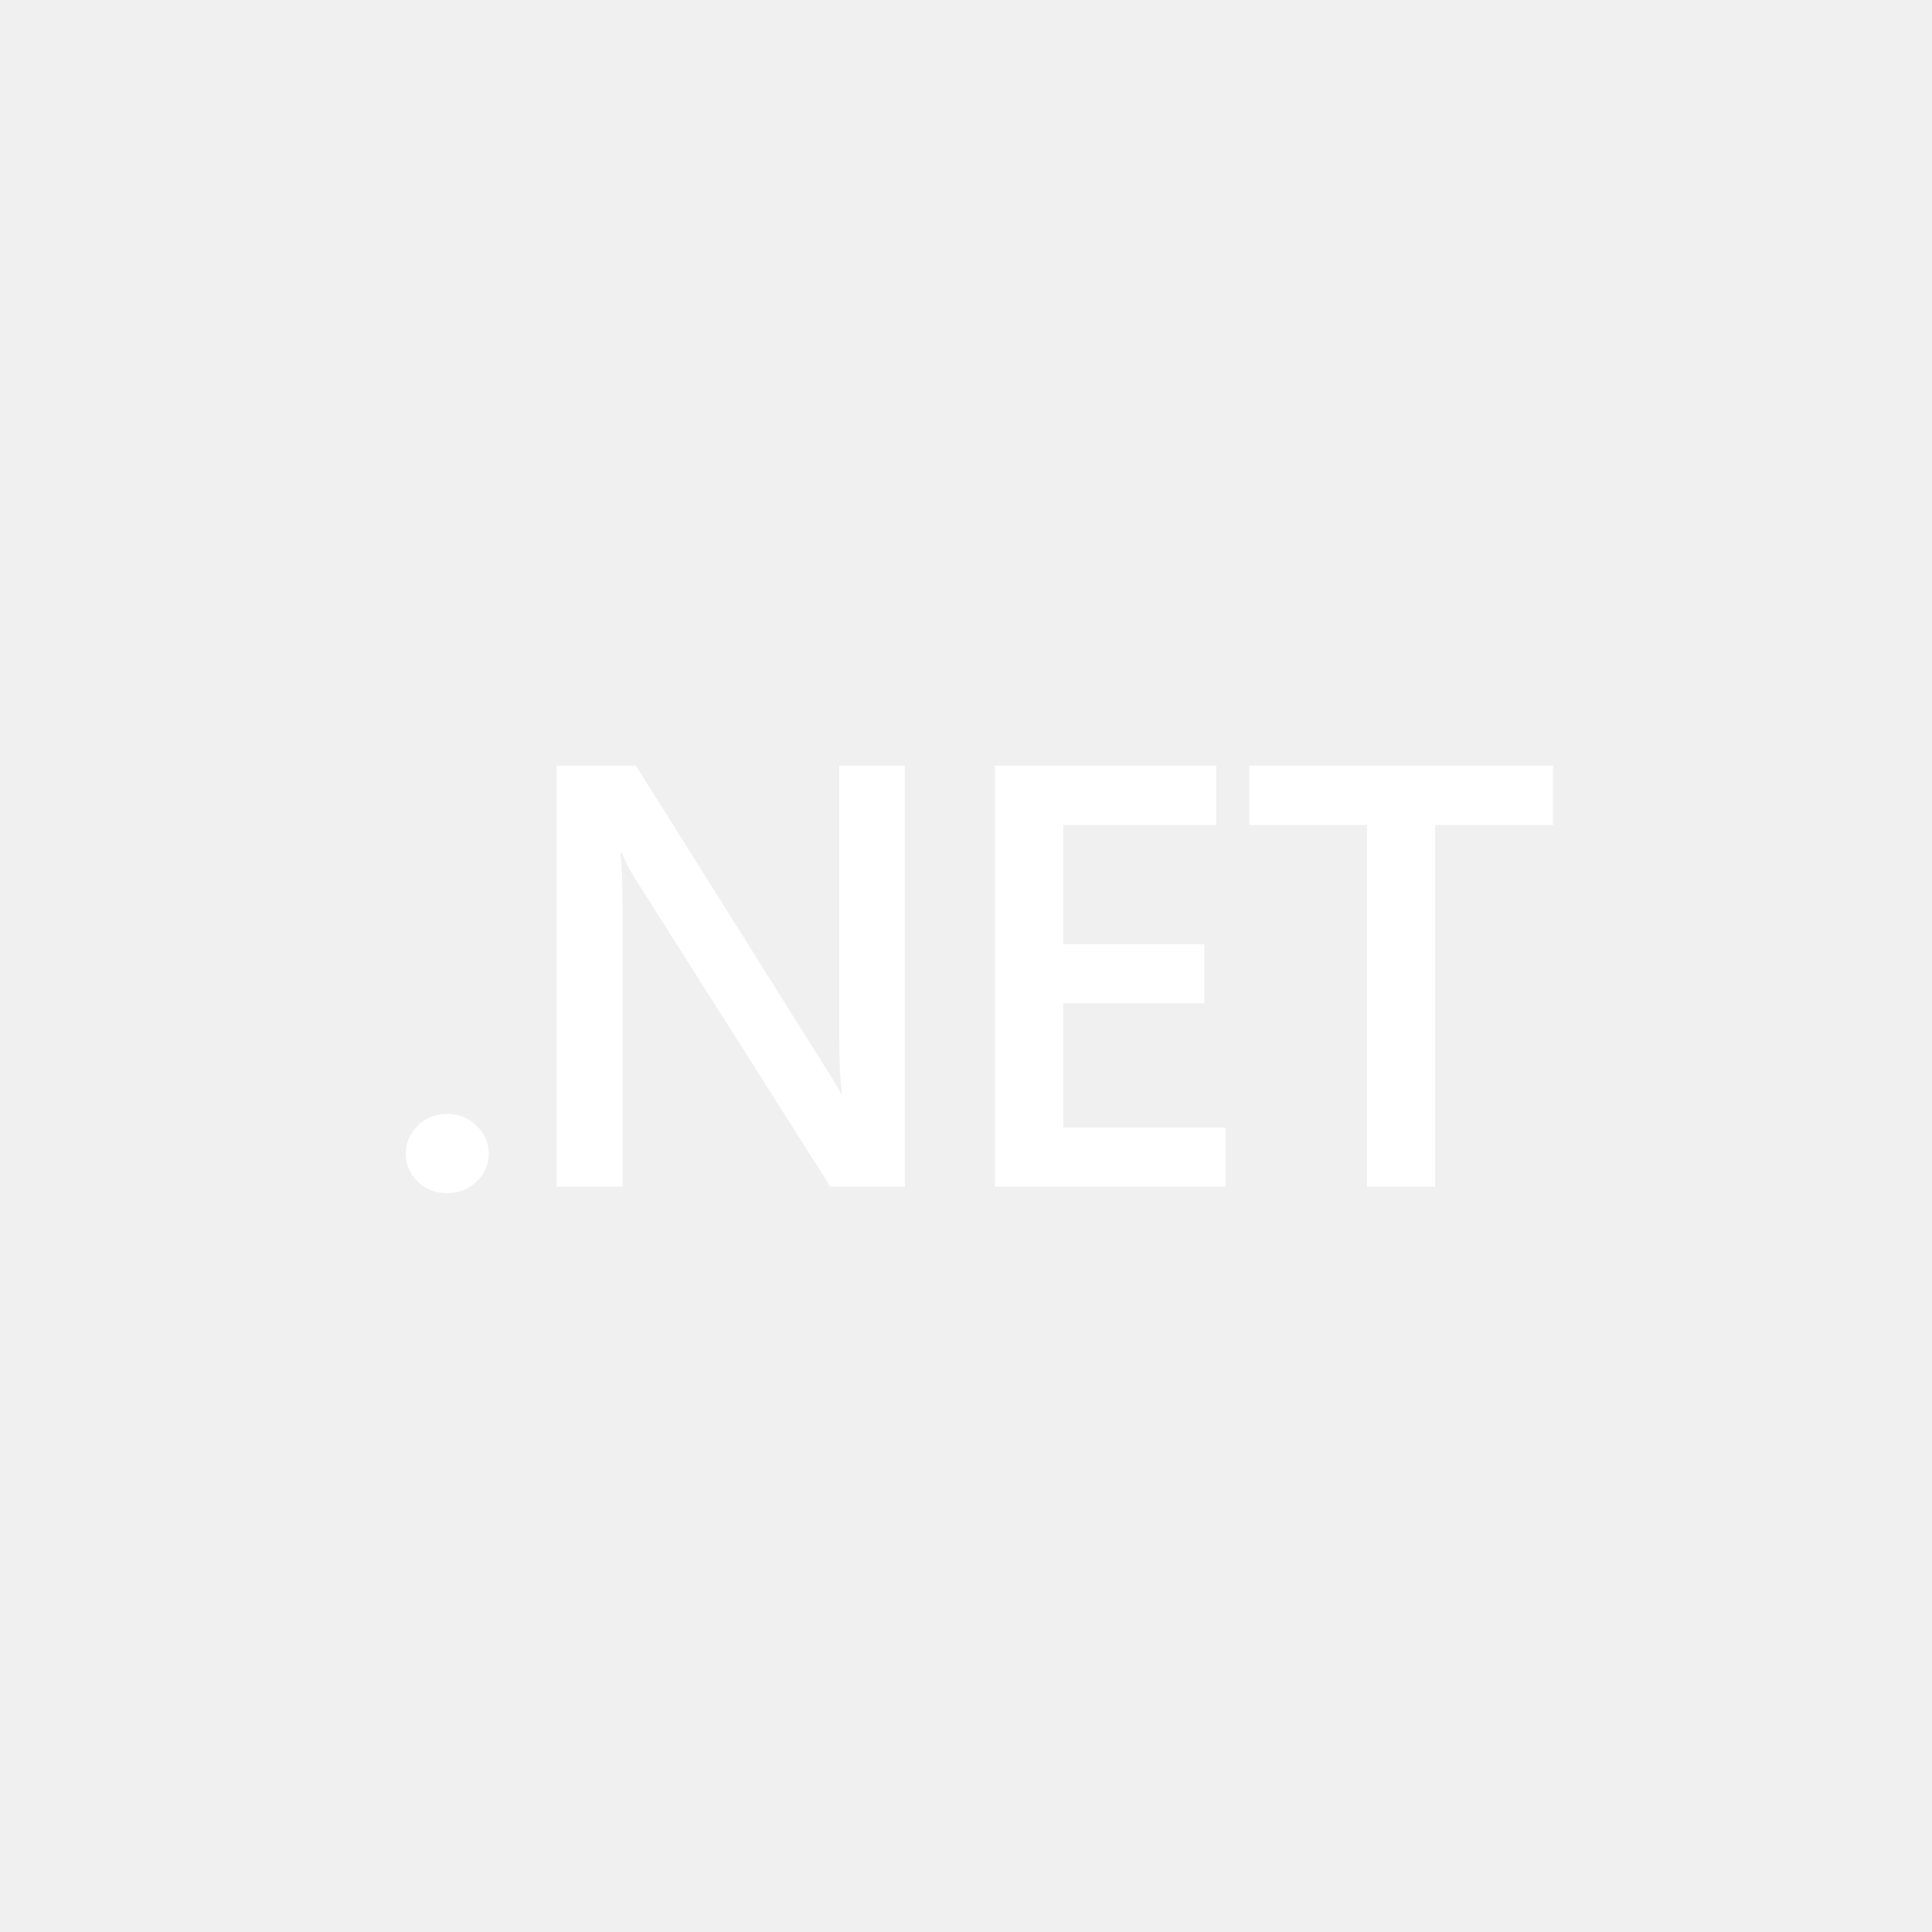
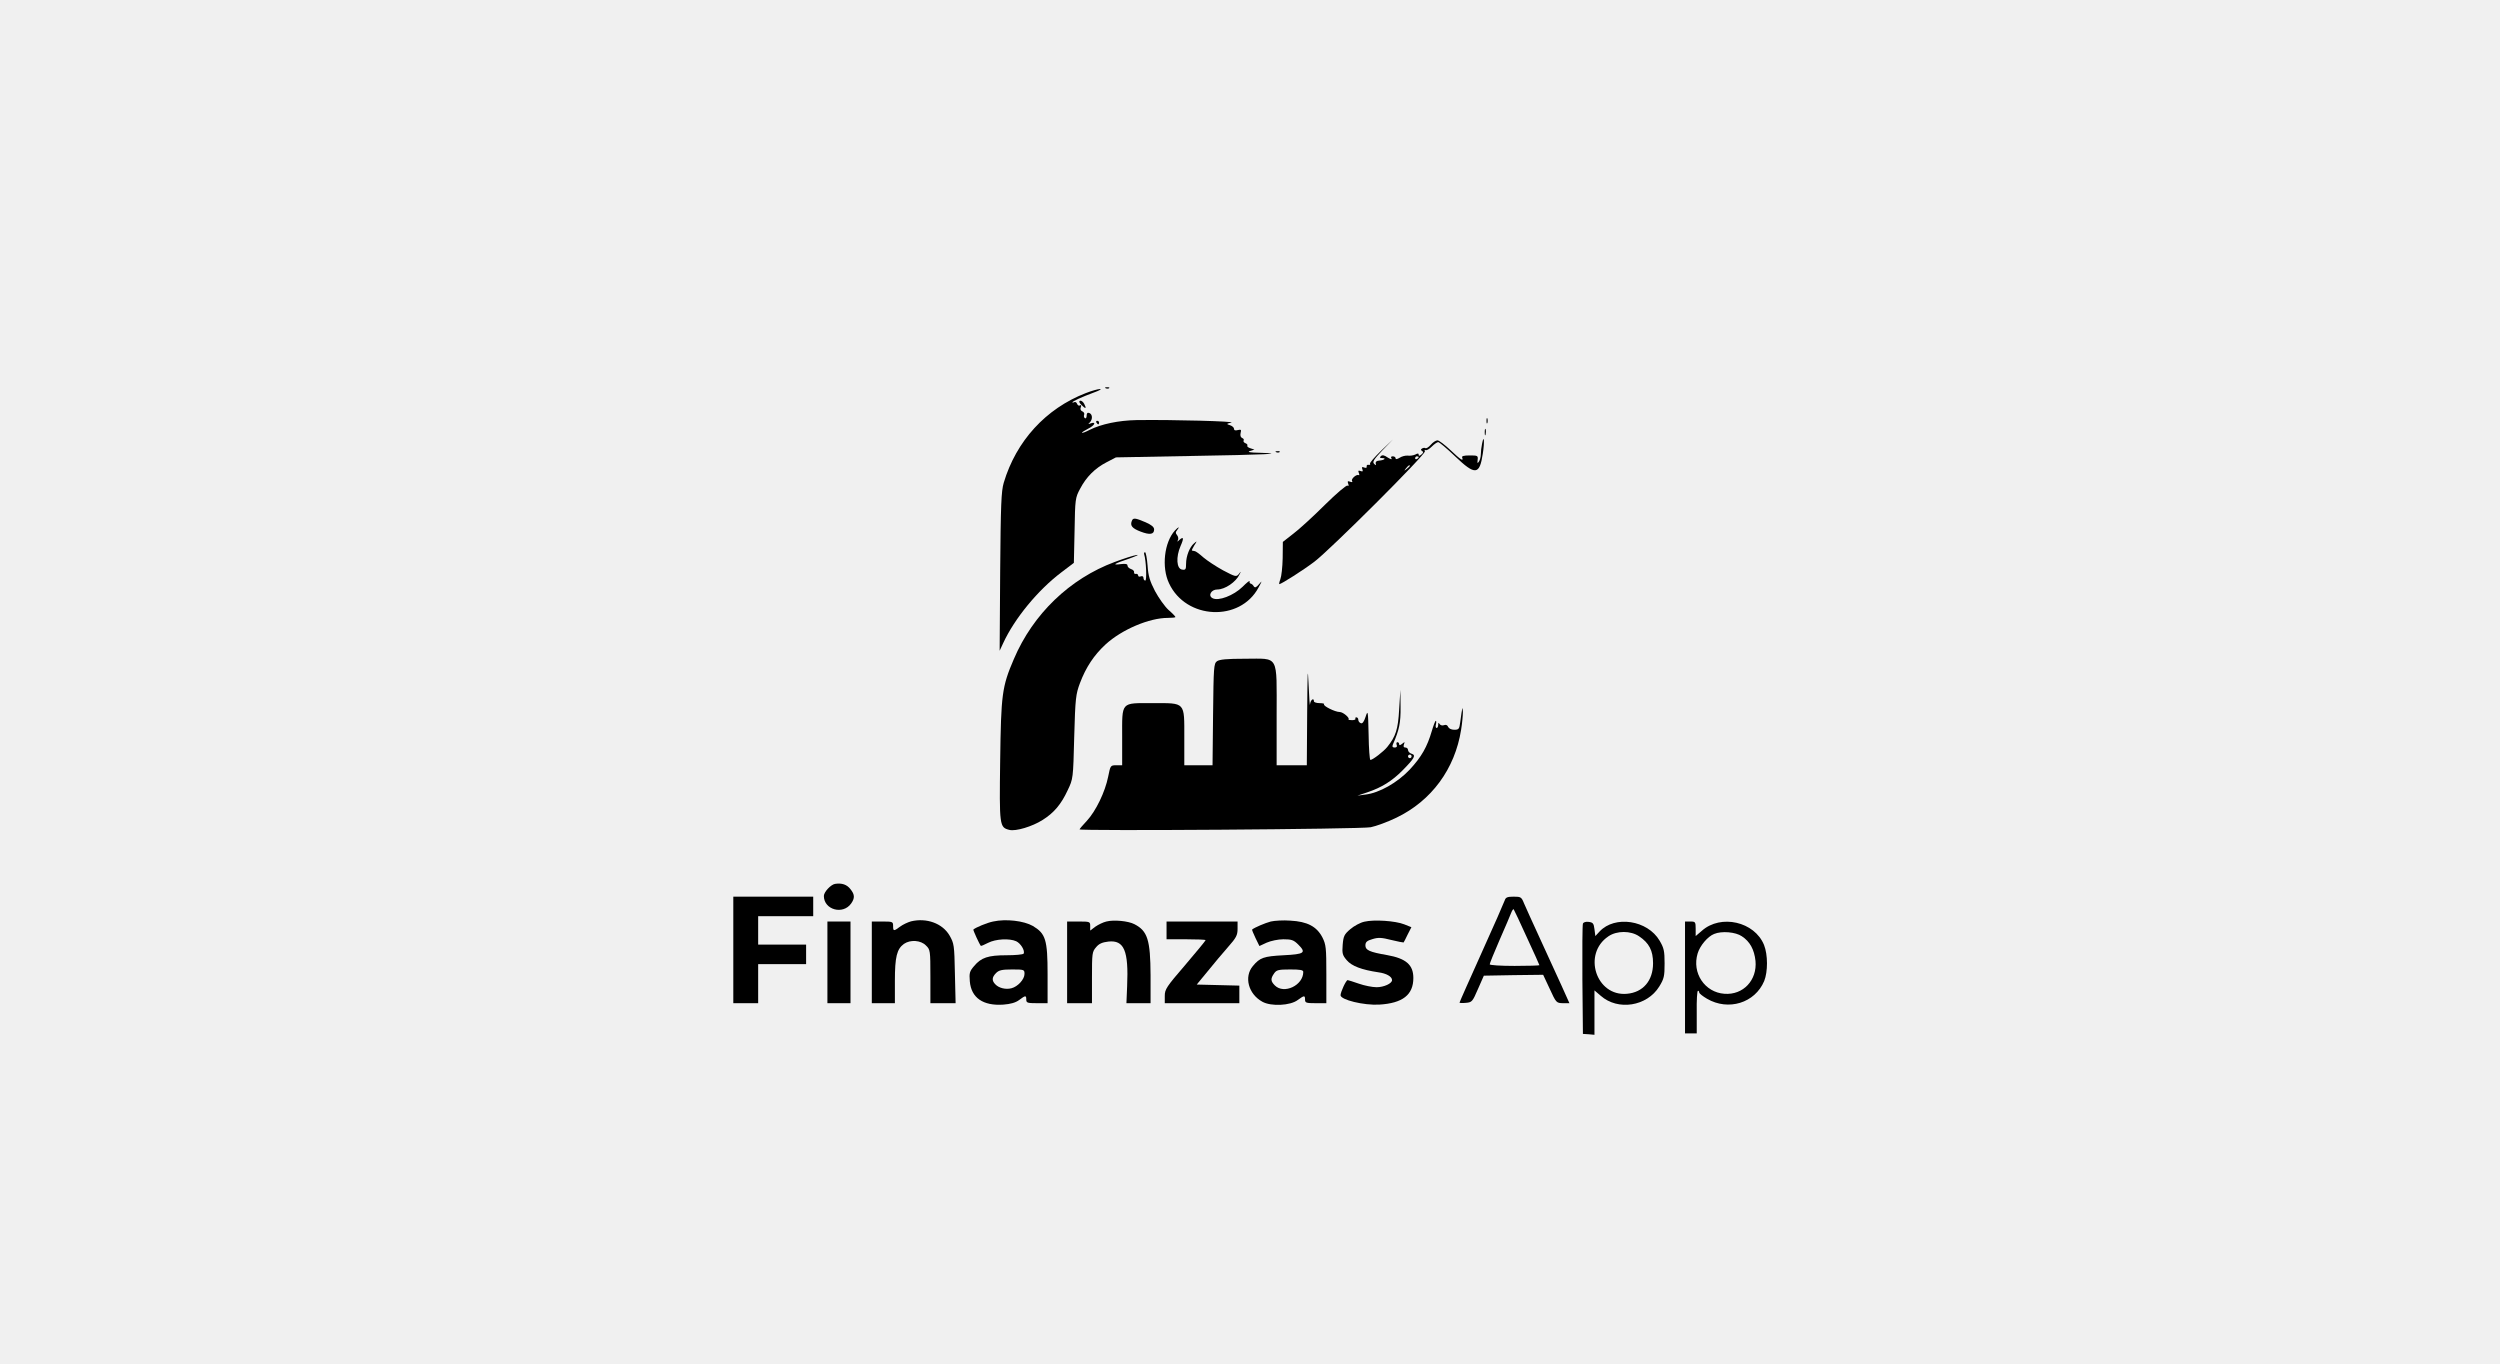
- <svg xmlns="http://www.w3.org/2000/svg" width="456" height="456" viewBox="0 0 456 456" version="1.1" xml:space="preserve" style="fill-rule:evenodd;clip-rule:evenodd;stroke-linejoin:round;stroke-miterlimit:2;">
-   <path d="m 105.5,281.609 c -2.703,0 -5.001,-0.9 -6.893,-2.702 -1.892,-1.848 -2.838,-4.042 -2.838,-6.582 0,-2.587 0.946,-4.804 2.838,-6.652 1.892,-1.848 4.19,-2.772 6.893,-2.772 2.748,0 5.068,0.924 6.96,2.772 1.937,1.848 2.906,4.064 2.906,6.652 0,2.54 -0.968,4.734 -2.906,6.582 -1.892,1.802 -4.212,2.702 -6.96,2.702 z" style="fill:#ffffff;fill-rule:nonzero;stroke-width:0.838" />
-   <path d="M 213.561,280.084 H 195.99 L 149.7,207.054 c -1.171,-1.848 -2.14,-3.765 -2.906,-5.751 h -0.406 c 0.361,2.125 0.541,6.675 0.541,13.65 v 65.132 h -15.543 v -99.36 h 18.719 l 44.737,71.298 c 1.892,2.957 3.109,4.989 3.649,6.098 h 0.27 c -0.45,-2.632 -0.676,-7.09 -0.676,-13.373 v -64.023 h 15.476 z" style="fill:#ffffff;fill-rule:nonzero;stroke-width:0.838" />
-   <path d="m 289.251,280.084 h -54.401 v -99.36 h 52.238 v 13.997 h -36.154 v 28.131 h 33.316 v 13.927 h -33.316 v 29.378 h 38.316 z" style="fill:#ffffff;fill-rule:nonzero;stroke-width:0.838" />
-   <path d="M 366.565,194.721 H 338.722 v 85.363 h -16.084 v -85.363 h -27.775 v -13.997 h 71.701 z" style="fill:#ffffff;fill-rule:nonzero;stroke-width:0.838" />
+ <svg xmlns="http://www.w3.org/2000/svg" version="1.0" width="1408pt" height="768pt" viewBox="0 0 1408 768" preserveAspectRatio="xMidYMid meet">
+   <g transform="translate(0,768) scale(0.1,-0.1)" fill="#000000" stroke="none">
+     <path d="M6228 5493 c7 -3 16 -2 19 1 4 3 -2 6 -13 5 -11 0 -14 -3 -6 -6z" />
+     <path d="M6115 5466 c-225 -87 -392 -270 -462 -505 -14 -48 -17 -123 -20 -501 l-3 -445 20 43 c64 139 196 299 327 398 l71 54 4 182 c3 177 4 185 31 235 35 67 84 116 150 150 l52 27 425 8 c419 7 541 13 385 18 -57 1 -73 4 -55 10 l25 8 -22 7 c-13 4 -21 11 -18 15 3 4 -2 11 -11 14 -8 3 -13 10 -10 15 3 5 0 11 -8 14 -9 4 -12 14 -9 28 5 19 3 21 -15 17 -14 -4 -22 -2 -22 7 0 7 -10 16 -22 20 -22 7 -22 8 7 15 29 7 -328 17 -535 14 -100 -2 -197 -22 -263 -55 -21 -11 -41 -19 -43 -16 -2 2 14 12 35 23 37 18 48 42 12 29 -13 -5 -14 -4 -3 6 17 18 15 46 -3 53 -10 4 -15 -1 -15 -15 0 -11 -4 -18 -10 -14 -5 3 -7 12 -4 19 3 7 -2 16 -10 19 -10 4 -13 13 -9 23 4 11 2 15 -4 11 -6 -4 -14 0 -17 9 -3 8 -10 12 -16 9 -5 -3 -10 -4 -10 -1 0 6 50 29 125 57 28 10 41 18 30 18 -11 0 -47 -10 -80 -23z" />
+     <path d="M6083 5423 c-8 -3 -5 -11 8 -24 24 -24 30 -22 15 7 -6 11 -16 19 -23 17z" />
+     <path d="M8372 5310 c0 -14 2 -19 5 -12 2 6 2 18 0 25 -3 6 -5 1 -5 -13z" />
+     <path d="M6175 5300 c3 -5 8 -10 11 -10 2 0 4 5 4 10 0 6 -5 10 -11 10 -5 0 -7 -4 -4 -10z" />
+     <path d="M8362 5245 c0 -16 2 -22 5 -12 2 9 2 23 0 30 -3 6 -5 -1 -5 -18z" />
+     <path d="M8347 5181 c-4 -18 -7 -45 -7 -60 0 -14 -5 -33 -11 -41 -8 -12 -9 -10 -7 10 3 24 0 25 -45 25 -34 0 -46 -4 -42 -12 9 -24 -8 -13 -66 42 -32 30 -65 55 -73 55 -9 0 -26 -11 -38 -25 -11 -13 -25 -22 -30 -19 -4 3 -13 2 -19 -2 -8 -5 -8 -8 0 -14 9 -5 8 -10 -4 -20 -11 -9 -15 -9 -15 -1 0 8 -5 9 -19 1 -11 -5 -30 -8 -43 -6 -13 1 -33 -4 -45 -12 -15 -9 -23 -10 -23 -3 0 6 -7 11 -16 11 -10 0 -12 -5 -7 -12 4 -7 -5 -5 -21 5 -20 14 -31 16 -39 8 -8 -8 -6 -11 8 -11 25 0 11 -12 -17 -14 -15 -1 -22 -7 -20 -16 3 -12 1 -13 -9 -2 -11 10 -2 24 46 75 l60 62 -67 -64 c-37 -36 -65 -68 -62 -73 3 -5 0 -7 -8 -6 -7 2 -12 -2 -11 -9 2 -8 -4 -10 -14 -6 -12 5 -15 2 -10 -10 4 -12 2 -14 -10 -10 -13 5 -15 2 -10 -11 4 -9 3 -15 -1 -12 -12 7 -45 -22 -37 -33 4 -7 0 -8 -11 -4 -14 5 -16 3 -11 -11 4 -11 3 -15 -4 -11 -6 4 -63 -45 -127 -108 -64 -64 -144 -137 -177 -162 l-60 -47 -1 -92 c-1 -50 -7 -103 -13 -118 -6 -16 -8 -28 -6 -28 11 0 138 81 197 126 90 68 629 606 623 622 -3 7 -1 10 4 7 6 -3 21 6 35 20 14 14 30 25 36 25 6 0 49 -36 95 -80 113 -108 138 -106 156 14 11 69 7 115 -4 57z m-357 -75 c0 -3 -4 -8 -10 -11 -5 -3 -10 -1 -10 4 0 6 5 11 10 11 6 0 10 -2 10 -4z m-50 -50 c0 -2 -8 -10 -17 -17 -16 -13 -17 -12 -4 4 13 16 21 21 21 13z" />
+     <path d="M7188 5133 c7 -3 16 -2 19 1 4 3 -2 6 -13 5 -11 0 -14 -3 -6 -6z" />
+     <path d="M6374 4745 c-10 -26 3 -41 50 -59 52 -20 76 -16 76 12 0 14 -15 26 -49 41 -59 25 -70 26 -77 6z" />
+     <path d="M6617 4692 c-60 -66 -76 -207 -33 -297 95 -205 400 -219 504 -24 21 39 22 41 3 19 -16 -19 -23 -22 -30 -12 -4 8 -12 14 -17 15 -5 1 -8 7 -6 13 1 7 -17 -8 -40 -31 -50 -49 -136 -82 -169 -64 -27 14 -8 49 27 49 43 0 105 42 125 85 10 19 9 19 -4 2 -14 -17 -19 -16 -89 21 -40 22 -90 55 -111 73 -21 19 -43 35 -48 35 -5 1 -12 2 -15 3 -4 0 2 13 12 29 17 26 17 27 -1 12 -25 -21 -45 -72 -45 -115 0 -32 -3 -36 -22 -33 -32 4 -36 71 -9 133 20 45 17 56 -8 33 -11 -11 -12 -10 -7 0 4 7 2 19 -4 27 -10 12 -10 18 0 30 17 21 7 19 -13 -3z" />
+     <path d="M6444 4558 c11 -35 16 -148 6 -148 -5 0 -10 7 -10 15 0 9 -6 12 -15 9 -8 -4 -15 -1 -15 5 0 6 -6 10 -12 9 -7 -2 -12 2 -11 9 2 6 -6 15 -17 18 -11 4 -20 12 -20 20 0 9 -11 11 -37 8 -53 -7 -40 2 47 31 41 15 59 23 40 20 -19 -3 -74 -21 -122 -39 -253 -94 -460 -293 -568 -547 -67 -156 -72 -198 -77 -571 -5 -370 -4 -377 52 -391 36 -9 129 19 187 56 64 40 105 89 141 167 31 65 31 65 37 301 6 218 9 240 32 302 34 90 79 158 145 219 92 84 246 149 350 149 24 0 43 2 43 5 0 3 -17 21 -39 40 -21 19 -55 67 -76 106 -29 56 -38 85 -42 145 -3 40 -10 74 -14 74 -5 0 -7 -6 -5 -12z" />
+     <path d="M6854 3956 c-18 -14 -19 -31 -22 -300 l-3 -286 -79 0 -80 0 0 155 c0 204 8 195 -178 195 -182 0 -172 11 -172 -193 l0 -157 -33 0 c-33 0 -33 -1 -46 -65 -17 -85 -69 -193 -120 -248 -23 -24 -41 -46 -41 -48 0 -10 1589 1 1640 12 30 6 96 30 145 54 197 95 329 274 364 495 6 36 10 81 10 100 -2 37 -3 30 -15 -57 -5 -39 -8 -43 -34 -43 -16 0 -30 7 -34 16 -4 10 -12 14 -23 10 -9 -4 -20 -1 -25 6 -6 10 -8 8 -8 -4 0 -10 -4 -18 -9 -18 -5 0 -7 9 -4 20 3 11 3 20 -1 20 -3 0 -13 -26 -22 -57 -26 -89 -58 -146 -125 -218 -69 -73 -171 -131 -249 -140 l-45 -6 57 19 c80 27 139 64 198 124 67 68 76 85 50 93 -11 3 -20 13 -20 21 0 8 -7 14 -15 14 -10 0 -12 6 -8 18 6 15 5 15 -10 3 -11 -9 -17 -10 -17 -2 0 6 -4 11 -10 11 -5 0 -7 -7 -4 -15 4 -10 0 -15 -11 -15 -13 0 -15 5 -10 18 36 82 44 122 43 212 l-1 95 -7 -110 c-6 -112 -19 -153 -67 -212 -20 -25 -82 -73 -95 -73 -4 0 -9 64 -10 143 -3 136 -4 140 -17 100 -9 -28 -18 -40 -27 -36 -8 3 -14 11 -14 19 0 8 -5 14 -11 14 -5 0 -8 -4 -5 -8 2 -4 -6 -8 -19 -8 -14 0 -23 2 -20 4 8 9 -31 42 -50 42 -26 0 -96 35 -88 44 4 3 -8 6 -25 6 -18 0 -32 5 -32 10 0 24 -20 7 -22 -17 -1 -16 -5 35 -8 112 -5 111 -6 78 -8 -157 l-2 -298 -85 0 -85 0 0 280 c0 349 16 320 -178 320 -104 0 -143 -4 -158 -14z m1096 -536 c0 -5 -4 -10 -10 -10 -5 0 -10 5 -10 10 0 6 5 10 10 10 6 0 10 -4 10 -10z" />
+     <path d="M4703 2702 c-24 -4 -63 -46 -63 -68 0 -78 108 -108 154 -42 21 30 20 50 -4 80 -20 26 -48 36 -87 30z" />
+     <path d="M4130 2330 l0 -300 70 0 70 0 0 110 0 110 135 0 135 0 0 55 0 55 -135 0 -135 0 0 80 0 80 155 0 155 0 0 55 0 55 -225 0 -225 0 0 -300z" />
+     <path d="M8475 2610 c-4 -12 -62 -145 -131 -297 -68 -151 -124 -277 -124 -280 0 -2 16 -3 36 -1 34 3 37 6 68 78 l33 75 167 3 167 2 37 -79 c36 -79 38 -80 74 -81 l37 0 -44 98 c-24 53 -78 171 -120 262 -42 91 -83 182 -92 203 -14 35 -18 37 -58 37 -35 0 -45 -4 -50 -20z m124 -209 c39 -84 71 -155 71 -157 0 -2 -63 -4 -140 -4 -79 0 -140 4 -140 9 0 5 25 67 56 138 31 70 60 139 65 152 5 13 11 22 14 20 2 -3 36 -73 74 -158z" />
+     <path d="M5131 2491 c-18 -5 -46 -18 -62 -30 -36 -27 -39 -26 -39 4 0 24 -3 25 -60 25 l-60 0 0 -230 0 -230 65 0 65 0 0 125 c0 136 11 180 51 209 36 25 95 21 124 -9 24 -23 25 -28 25 -175 l0 -150 71 0 71 0 -4 168 c-3 160 -5 169 -30 213 -40 69 -130 101 -217 80z" />
+     <path d="M5593 2490 c-34 -7 -97 -33 -111 -45 -3 -2 34 -83 42 -92 1 -2 20 6 41 17 43 22 120 26 158 9 26 -12 51 -54 42 -70 -4 -5 -47 -9 -96 -9 -104 0 -143 -13 -183 -61 -25 -29 -28 -39 -24 -86 8 -93 75 -139 189 -131 40 3 69 11 89 26 36 27 40 27 40 2 0 -18 7 -20 60 -20 l60 0 0 163 c0 195 -11 229 -83 272 -51 29 -151 41 -224 25z m177 -295 c0 -31 -38 -72 -74 -81 -32 -8 -70 1 -90 22 -21 21 -20 40 4 64 16 16 33 20 90 20 68 0 70 -1 70 -25z" />
+     <path d="M6231 2490 c-18 -4 -46 -18 -62 -29 l-29 -22 0 26 c0 24 -2 25 -65 25 l-65 0 0 -230 0 -230 70 0 70 0 0 144 c0 136 1 146 23 171 16 20 35 28 69 32 89 10 115 -51 106 -252 l-4 -95 68 0 68 0 0 158 c-1 199 -17 249 -91 287 -34 18 -116 26 -158 15z" />
+     <path d="M7157 2490 c-31 -8 -92 -34 -105 -45 -2 -1 7 -23 19 -48 l22 -45 41 19 c23 10 64 19 94 19 46 0 58 -4 84 -30 46 -46 35 -54 -83 -60 -112 -6 -133 -13 -173 -61 -51 -61 -25 -158 54 -201 49 -27 157 -22 199 10 37 27 41 27 41 2 0 -18 7 -20 60 -20 l60 0 0 163 c0 149 -2 167 -22 207 -32 62 -85 90 -181 95 -39 3 -89 0 -110 -5z m183 -284 c0 -76 -109 -127 -160 -76 -24 24 -25 38 -4 68 13 19 24 22 90 22 58 0 74 -3 74 -14z" />
+     <path d="M7684 2489 c-23 -5 -58 -24 -79 -42 -34 -29 -39 -39 -43 -88 -4 -49 -1 -59 23 -87 28 -33 84 -54 178 -68 45 -6 77 -24 77 -44 0 -19 -46 -40 -87 -40 -24 0 -69 9 -100 20 -32 11 -60 20 -63 20 -9 0 -40 -67 -40 -85 0 -26 131 -58 218 -53 132 8 192 55 192 150 0 74 -41 110 -148 129 -99 17 -122 28 -122 54 0 19 8 27 40 36 32 10 51 9 106 -5 37 -9 68 -15 69 -14 2 2 12 22 23 45 l21 41 -40 16 c-50 20 -171 28 -225 15z" />
+     <path d="M4660 2260 l0 -230 65 0 65 0 0 230 0 230 -65 0 -65 0 0 -230z" />
+     <path d="M6570 2440 l0 -50 110 0 c61 0 110 -2 110 -5 0 -3 -52 -66 -115 -140 -106 -123 -115 -137 -115 -174 l0 -41 210 0 210 0 0 50 0 49 -120 3 -120 3 61 74 c33 41 85 103 115 137 47 53 54 67 54 103 l0 41 -200 0 -200 0 0 -50z" />
+     <path d="M8915 2478 c-3 -7 -4 -150 -3 -317 l3 -304 33 -2 32 -3 0 125 0 125 35 -30 c97 -86 261 -60 330 52 27 44 30 58 30 130 0 71 -4 87 -28 128 -68 116 -252 144 -338 52 l-24 -26 -5 39 c-4 33 -9 38 -33 41 -16 2 -29 -2 -32 -10z m316 -71 c57 -38 79 -81 79 -152 0 -98 -56 -164 -147 -172 -174 -16 -252 225 -104 324 47 32 125 32 172 0z" />
+     <path d="M9490 2175 l0 -315 33 0 33 0 0 120 c-1 66 2 120 7 120 4 0 7 -4 7 -10 0 -5 20 -21 44 -35 120 -70 270 -24 322 100 21 52 21 148 -1 203 -53 131 -243 175 -350 80 l-35 -30 0 41 c0 39 -2 41 -30 41 l-30 0 0 -315z m320 232 c46 -30 70 -75 77 -139 10 -108 -69 -193 -175 -185 -111 8 -184 117 -151 227 13 44 57 96 93 110 43 18 121 11 156 -13z" />
+   </g>
</svg>
